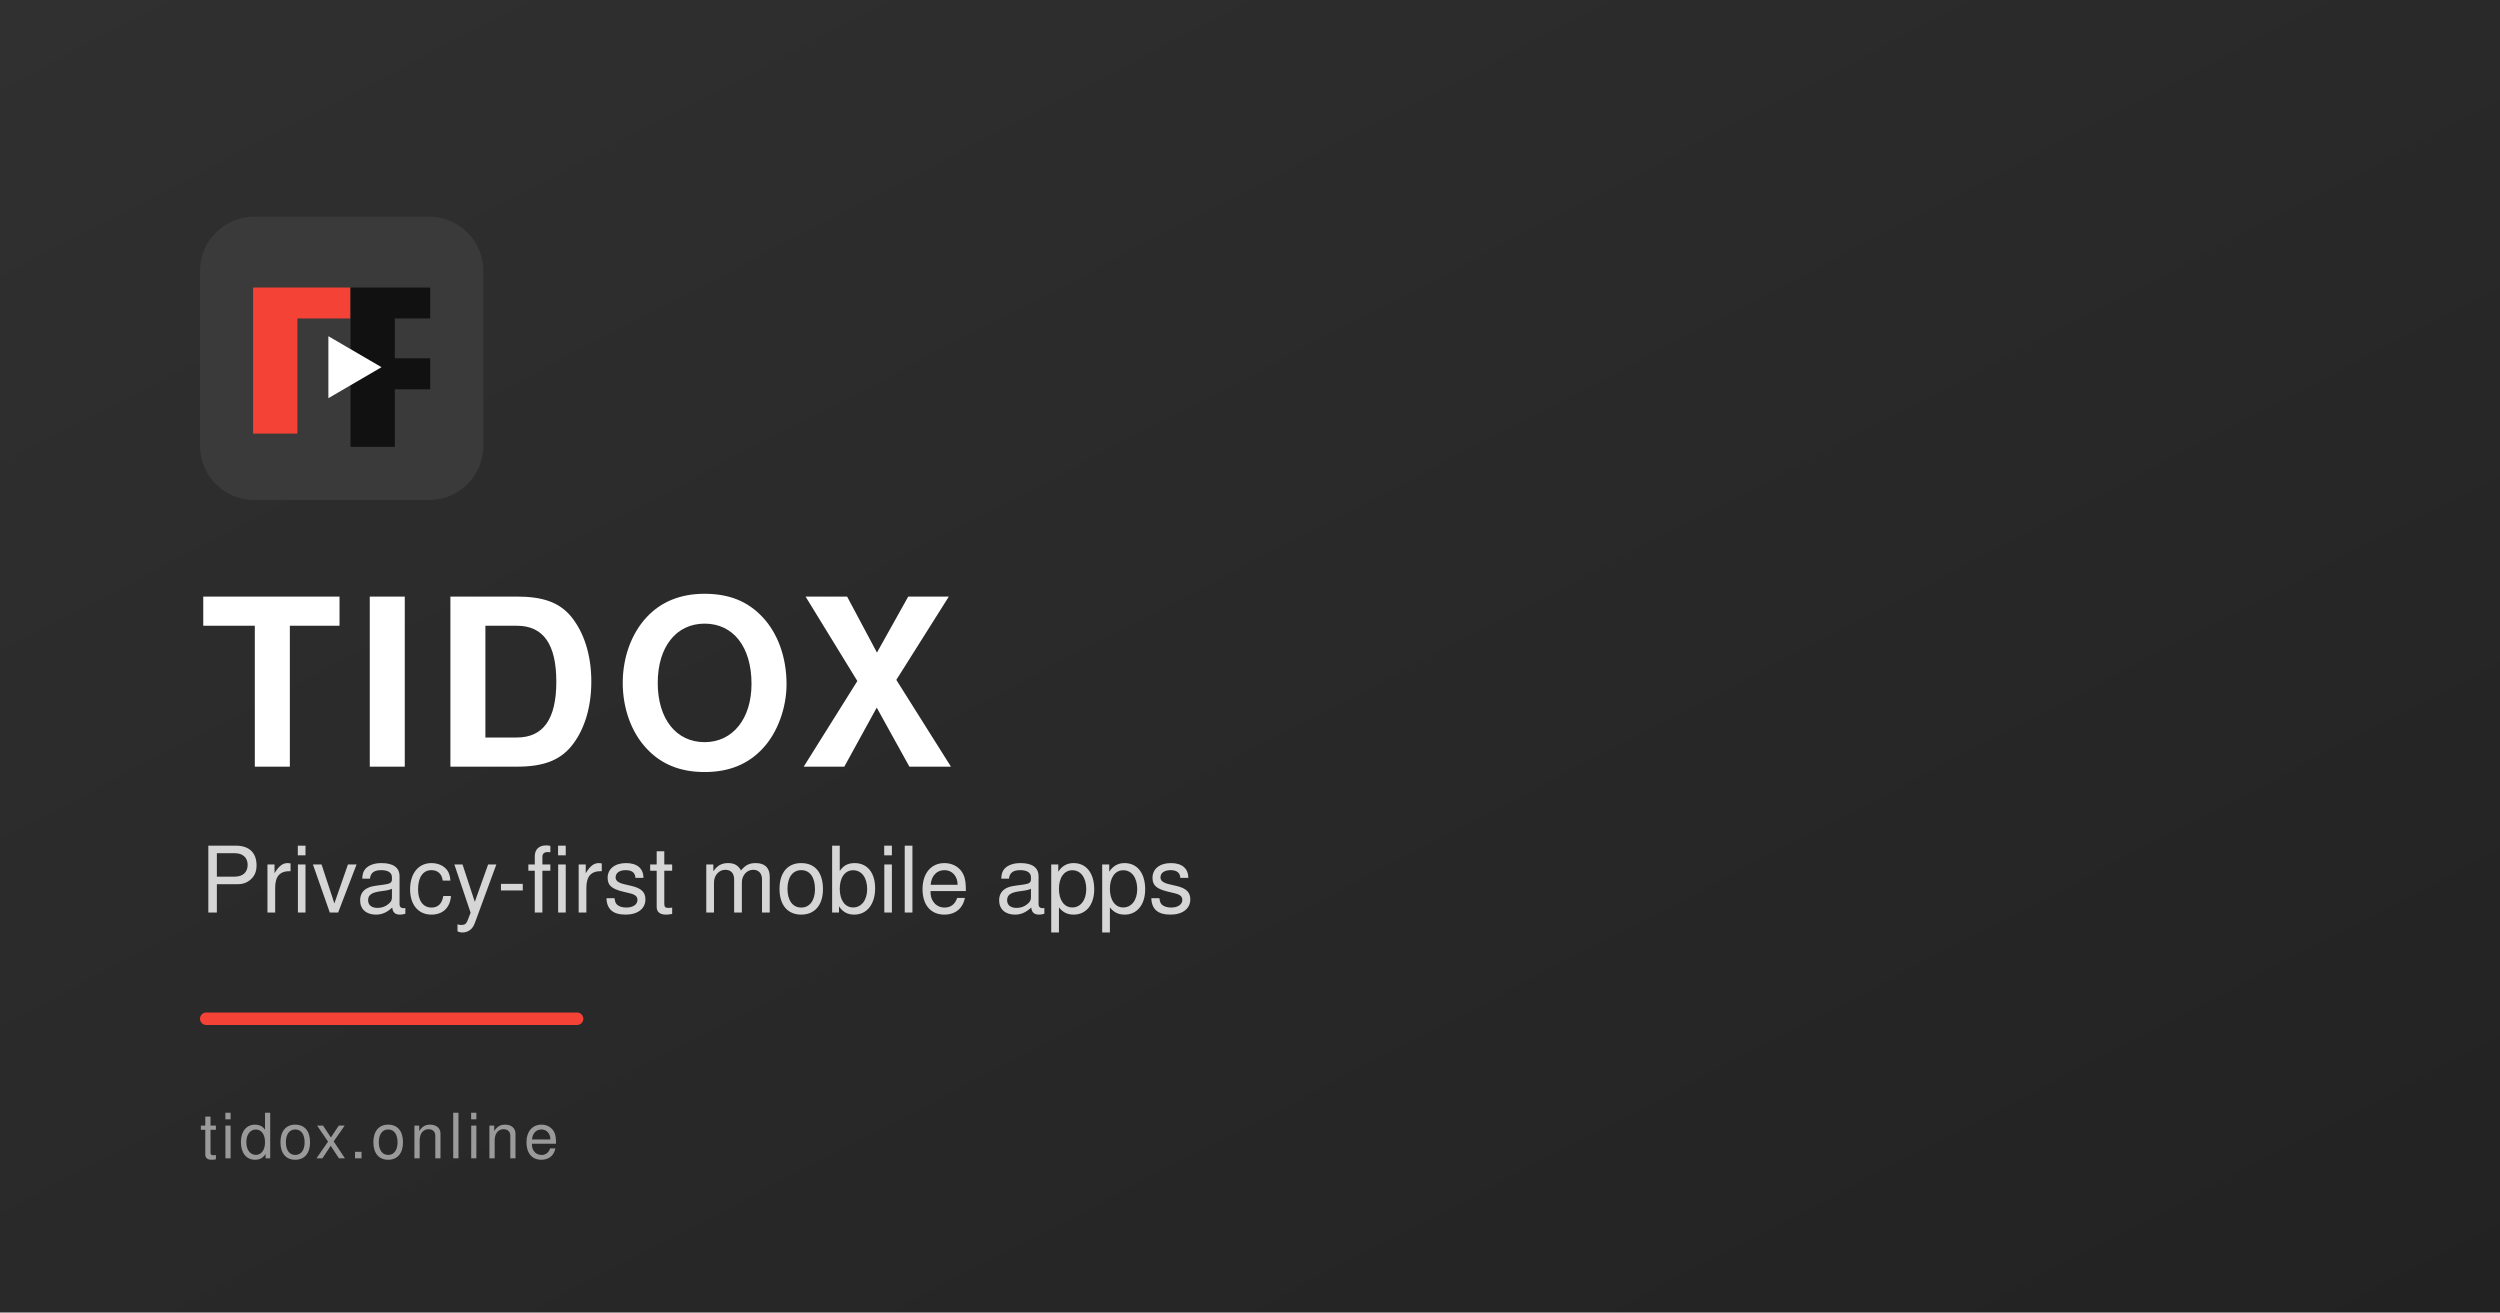
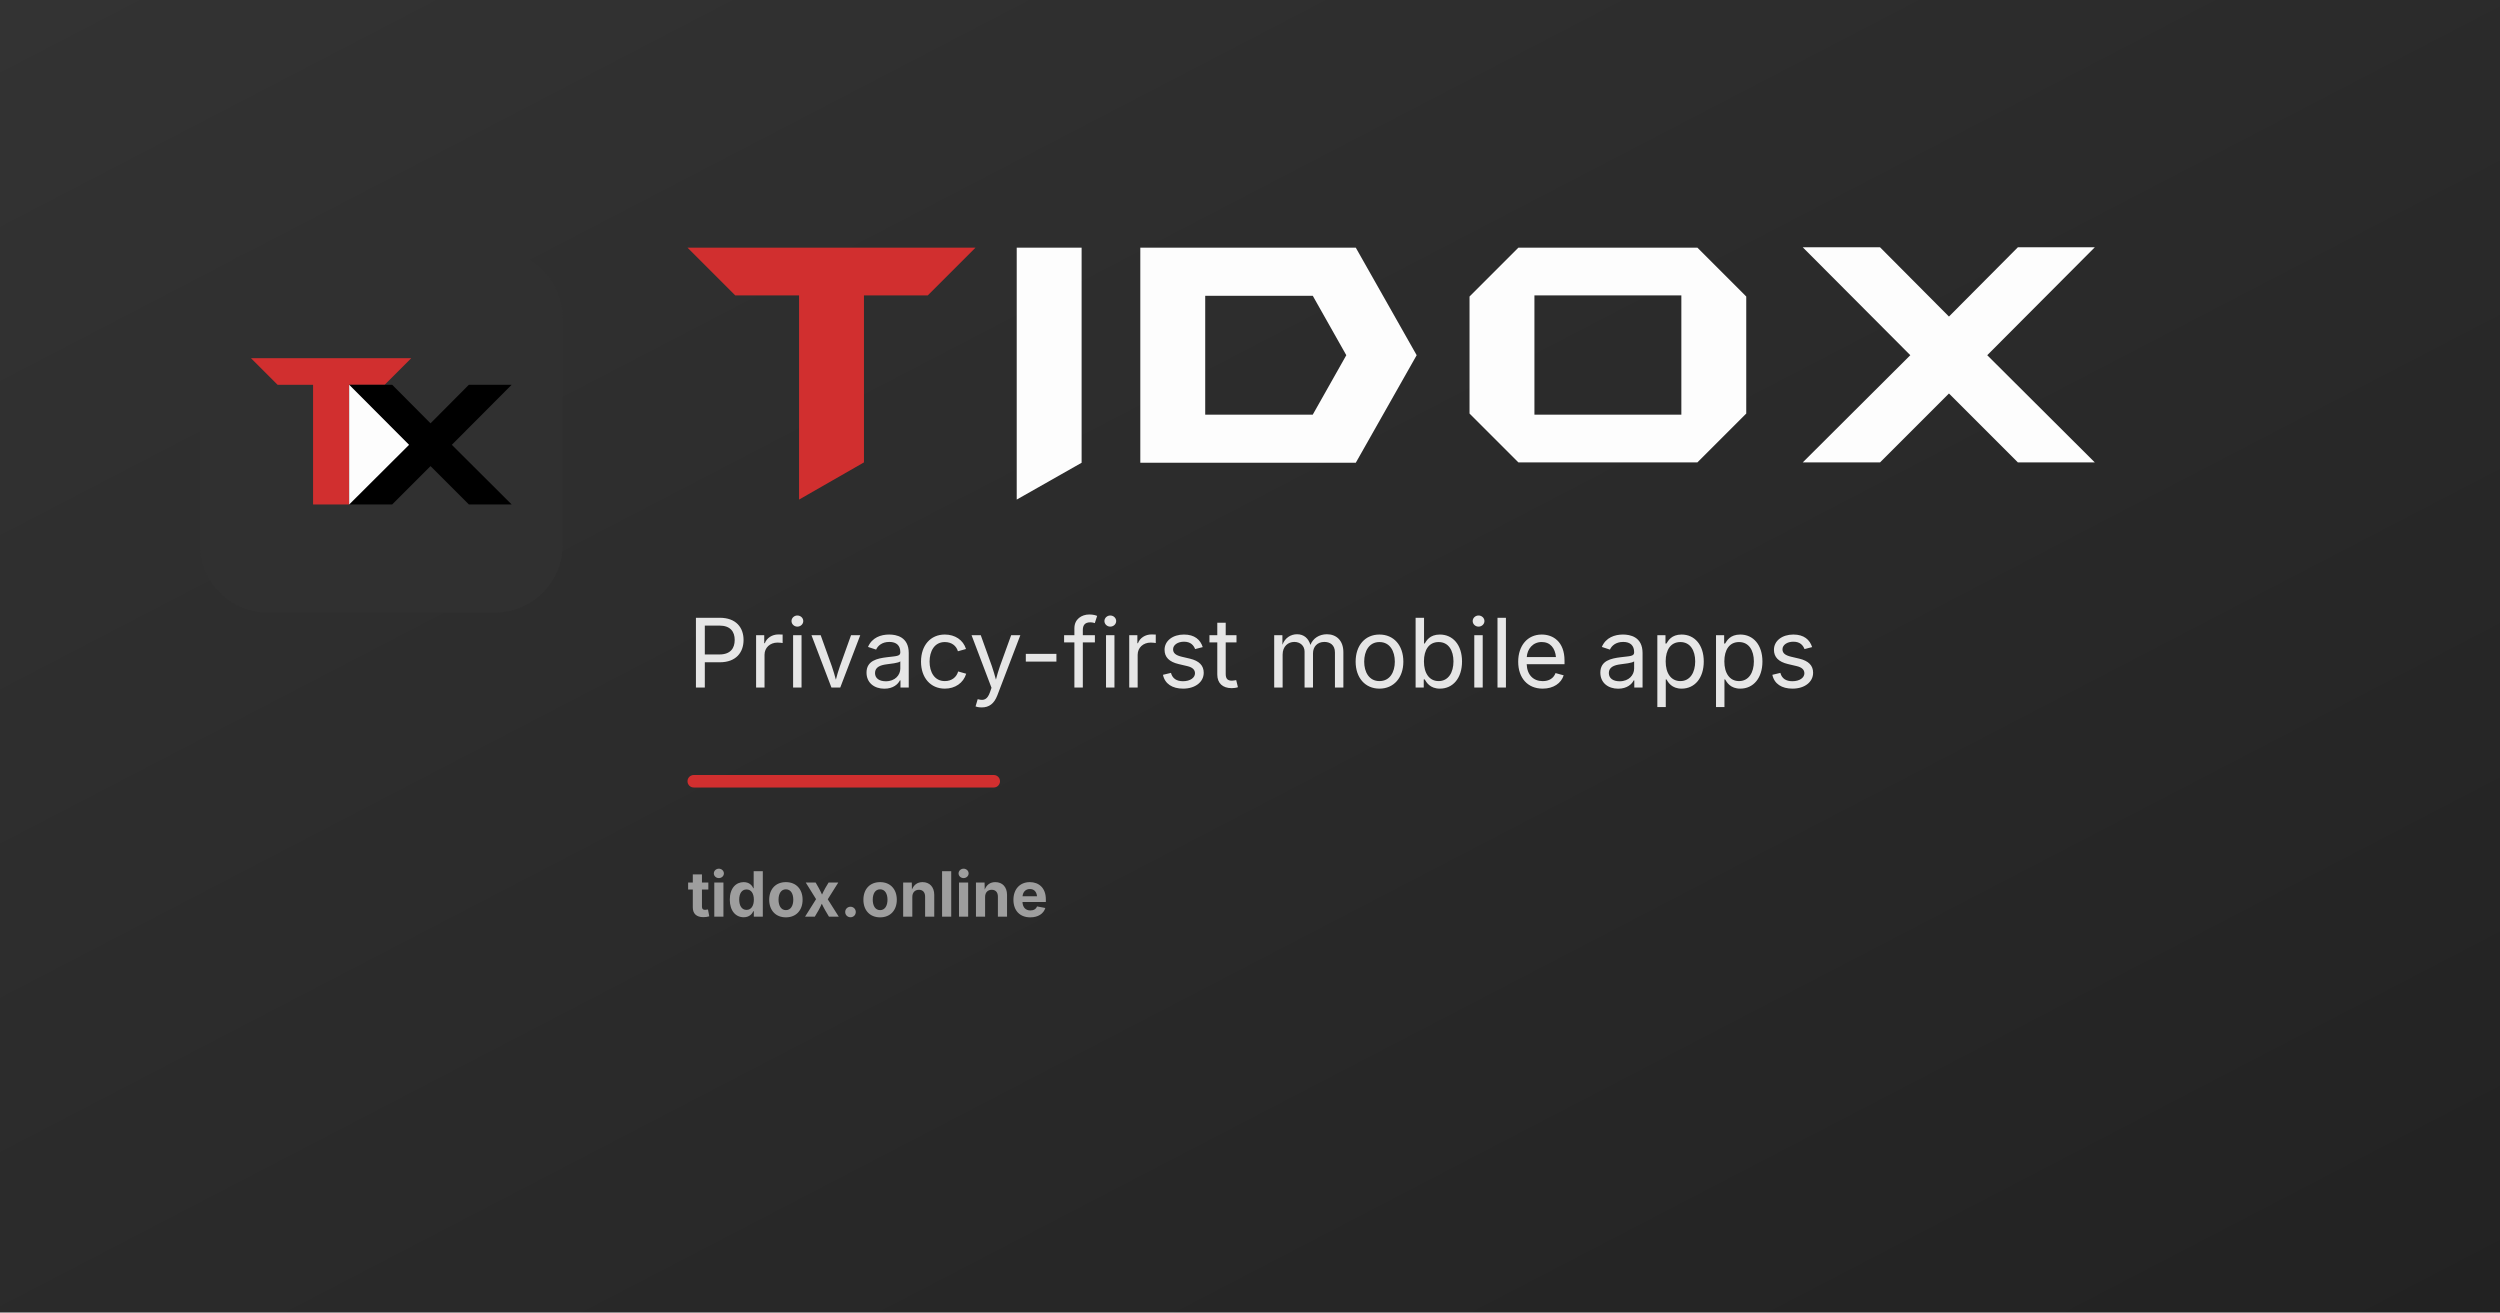
<svg xmlns="http://www.w3.org/2000/svg" width="1200" height="630" viewBox="0 0 1200 630" role="img" aria-label="Tidox — privacy-first mobile apps">
  <defs>
    <linearGradient id="bg" x1="0" y1="0" x2="1" y2="1">
-       <stop offset="0" stop-color="#303030" />
+       <stop offset="0" stop-color="#333333" />
      <stop offset="1" stop-color="#222222" />
    </linearGradient>
-     <clipPath id="tile">
-       <rect x="96" y="104" width="136" height="136" rx="26" />
-     </clipPath>
  </defs>
  <rect width="1200" height="630" fill="url(#bg)" />
-   <g clip-path="url(#tile)">
-     <g transform="translate(96 104) scale(0.265625)">
-       <rect width="512" height="512" fill="#3a3a3a" />
-       <path fill="#F44336" d="M96 128h176v56H176v208h-80V184H96z" />
-       <path fill="#111111" d="M272 128h144v56H352v72h64v56h-64v104h-80V128z" />
-       <path fill="#FFFFFF" d="M232 216l96 56-96 56z" />
+   <g transform="translate(96,120) scale(0.34)">
+     <rect width="512" height="512" rx="96" fill="#303030" />
+     <g transform="translate(72,323.156) scale(0.286381,-0.286381)">
+       <polygon fill="#d12f2f" points="790,595 659,464 484,464 484,-126 306,-126 306,464 131,464 0,595" />
+       <polygon fill="#000000" points="1285,-126 1074,-126 885,63 696,-126 484,-126 779,168 484,464 696,464 885,274 1074,464 1285,464 990,168" />
+       <polygon fill="#fdfdfd" points="484,464 484,-126 779,168" />
    </g>
  </g>
-   <text x="96" y="368" font-family="Helvetica Neue, Helvetica, Arial, sans-serif" font-weight="700" font-size="112" letter-spacing="6" fill="#FFFFFF">TIDOX</text>
-   <text x="96" y="438" font-family="Helvetica Neue, Helvetica, Arial, sans-serif" font-weight="500" font-size="44" fill="#D6D6D6">Privacy-first mobile apps</text>
-   <rect x="96" y="486" width="184" height="6" rx="3" fill="#F44336" />
-   <text x="96" y="556" font-family="Helvetica Neue, Helvetica, Arial, sans-serif" font-weight="500" font-size="30" letter-spacing="2" fill="#9A9A9A">tidox.online</text>
+   <g transform="translate(330,118) scale(0.175)">
+     <path fill="#d12f2f" d="M790 5 659 136H484V594L306 696V136H131L0 5Z" />
+     <path fill="#fdfdfd" d="M1081 595 903 696V5H1081Z" />
+     <path fill="#fdfdfd" d="M2000 300 1833 595H1242V5H1833ZM1807 300 1715 137H1420V463H1715Z" />
+     <path fill="#fdfdfd" d="M2904 460 2770 594H2279L2145 460V139L2279 5H2770L2904 139ZM2726 463V136H2323V463Z" />
+     <path fill="#fdfdfd" d="M3860 594H3649L3460 405L3271 594H3059L3354 300L3059 4H3271L3460 194L3649 4H3860L3565 300Z" />
+   </g>
+   <text x="330" y="330" font-family="Inter, Helvetica, Arial, sans-serif" font-size="46" fill="#e6e6e6">Privacy-first mobile apps</text>
+   <rect x="330" y="372" width="150" height="6" rx="3" fill="#d12f2f" />
+   <text x="330" y="440" font-family="Inter, Helvetica, Arial, sans-serif" font-weight="700" font-size="30" fill="#9e9e9e">tidox.online</text>
</svg>
